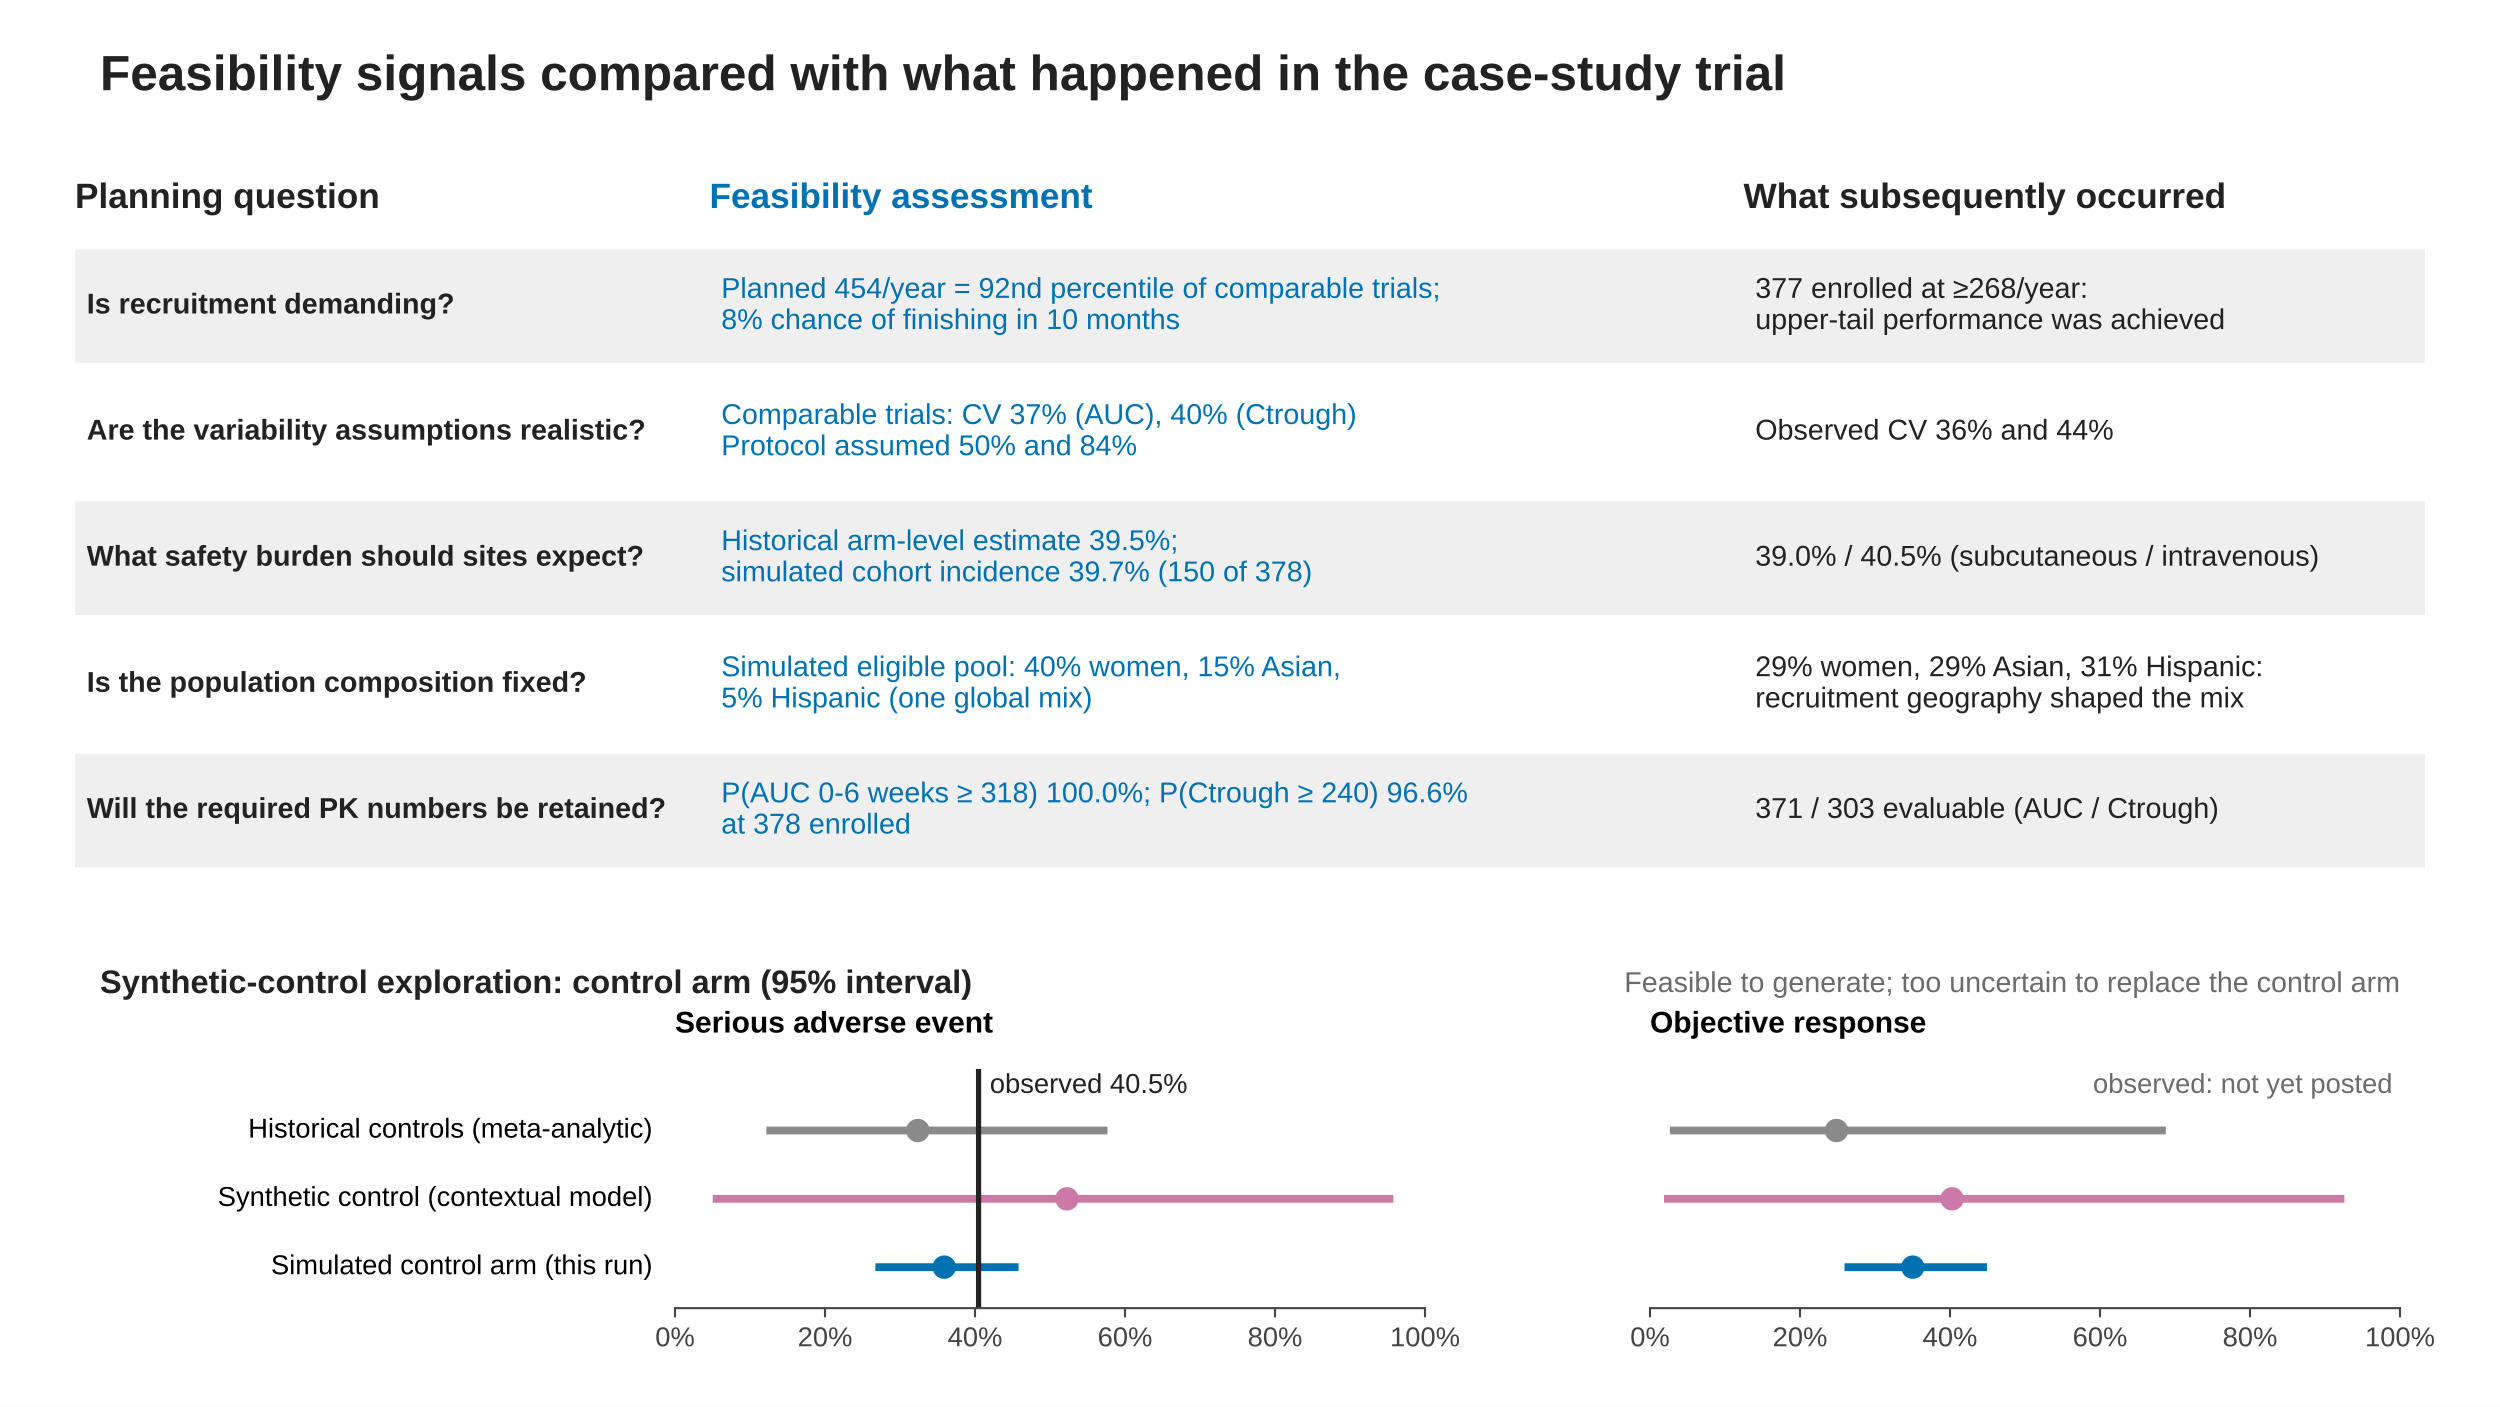
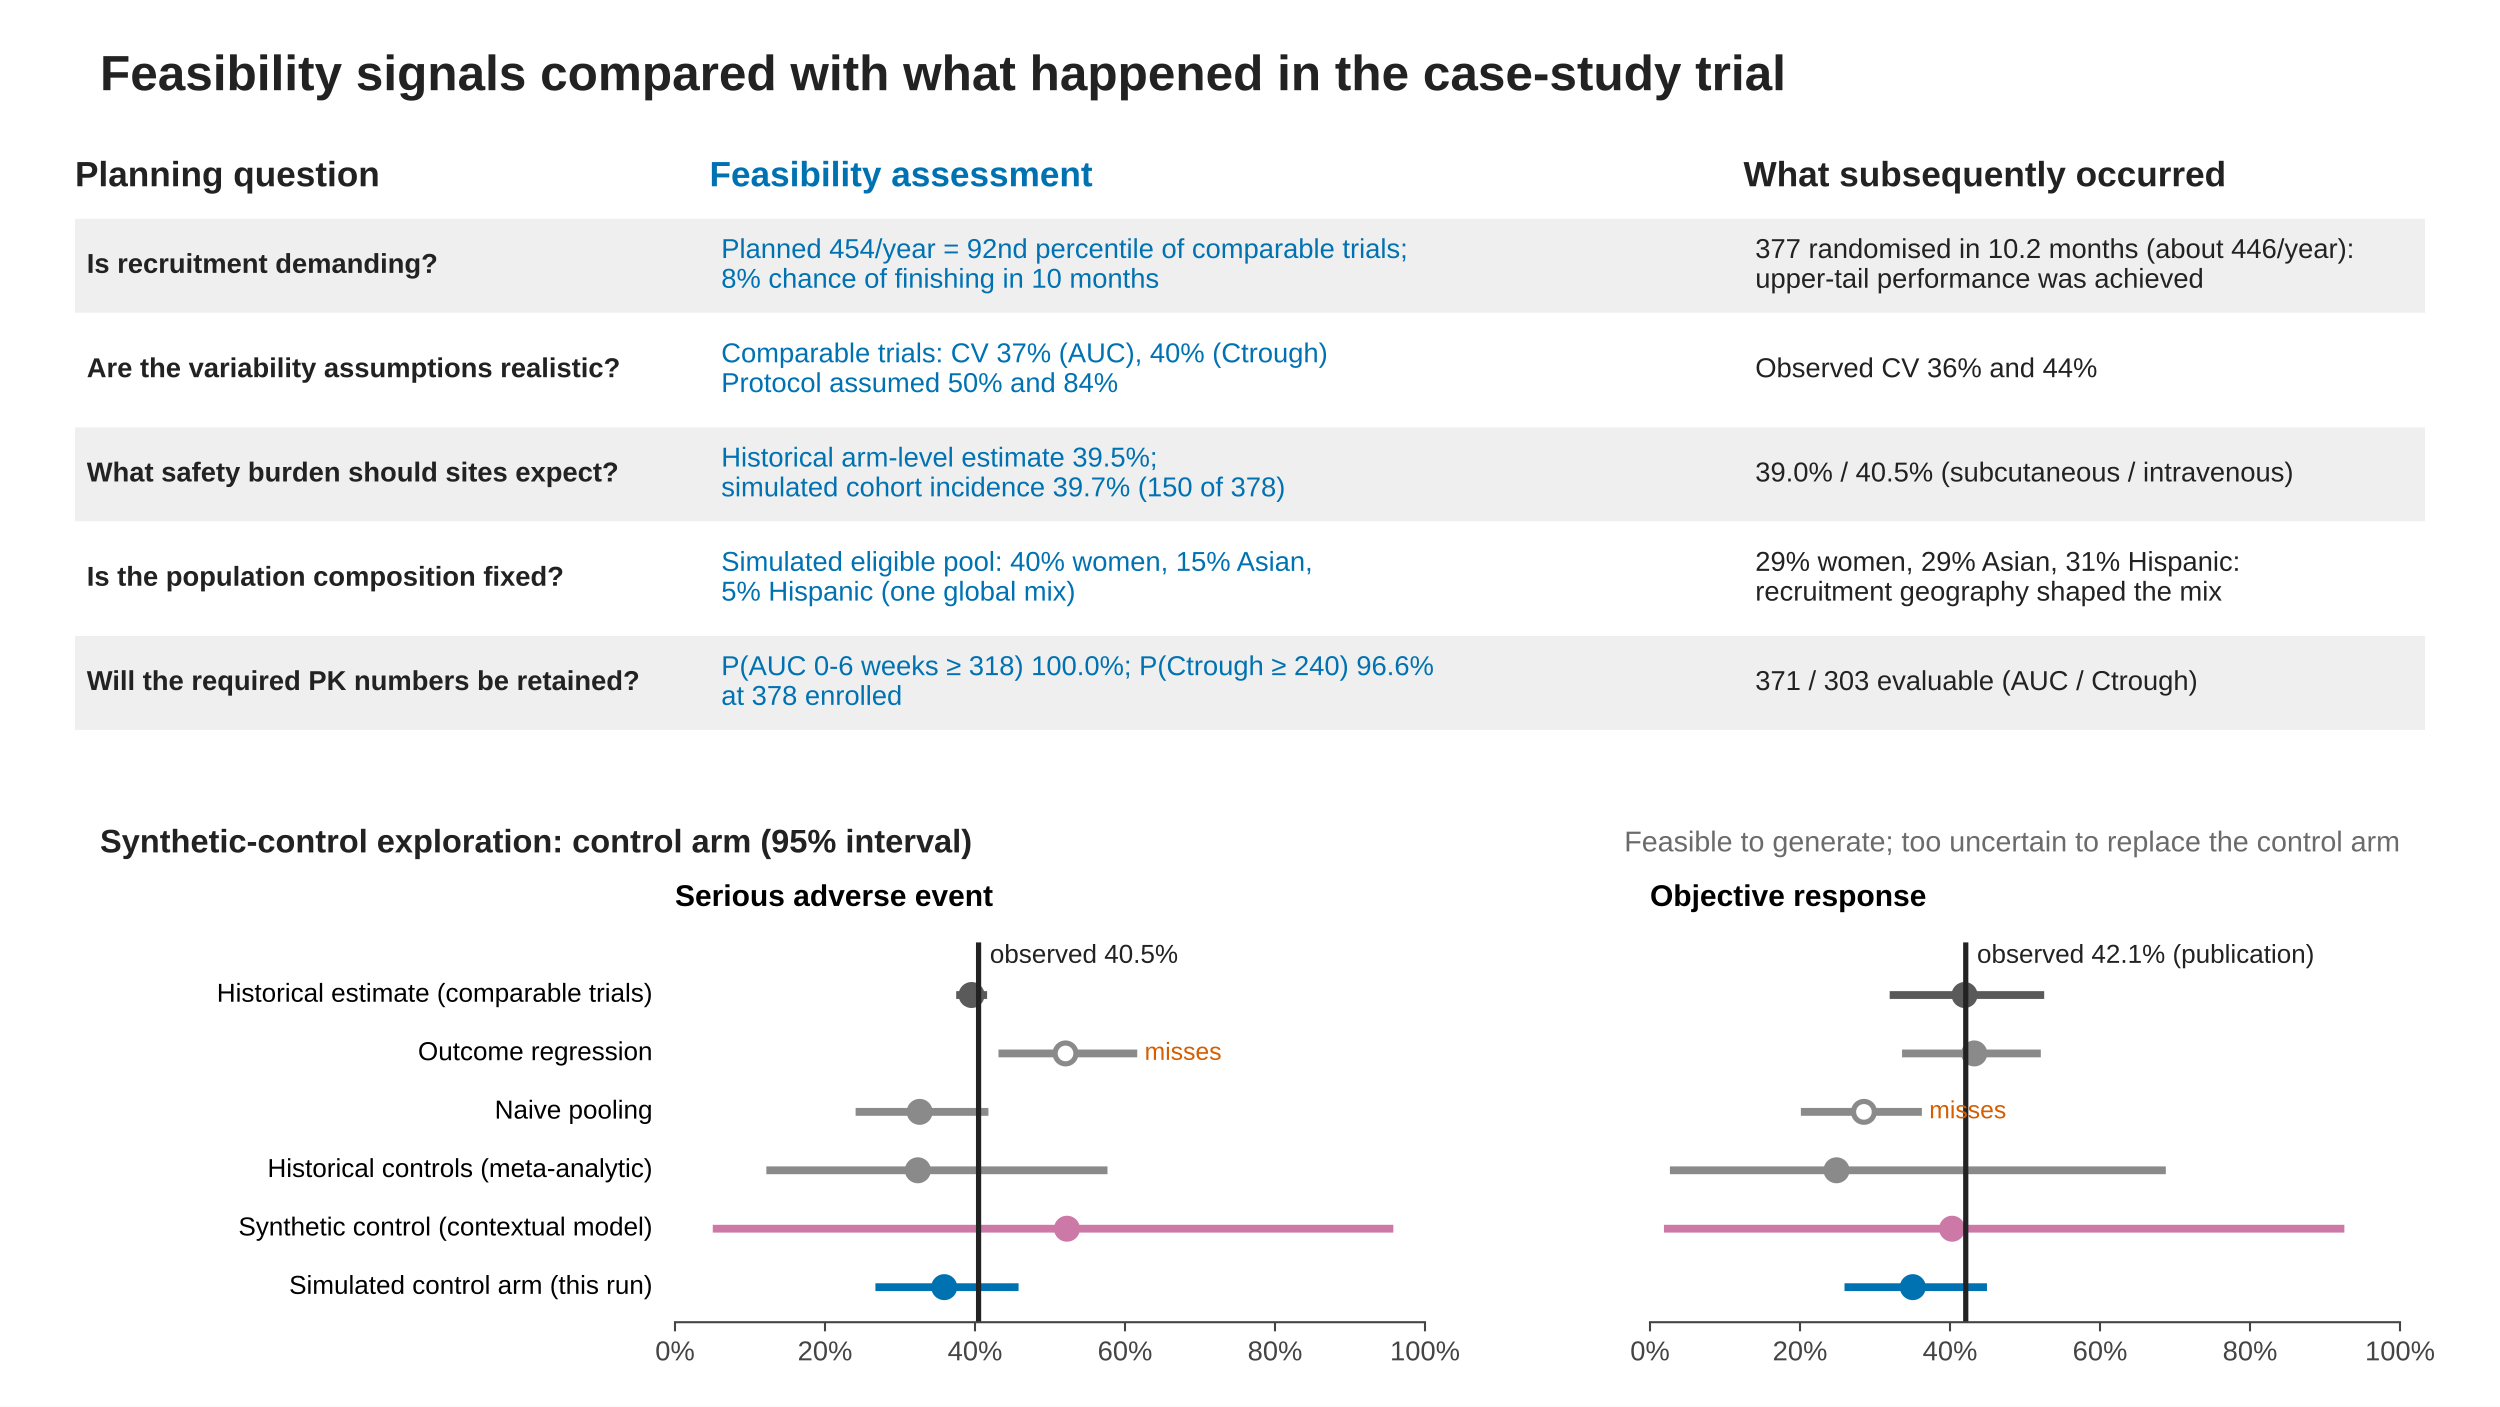
<svg xmlns="http://www.w3.org/2000/svg" xmlns:xlink="http://www.w3.org/1999/xlink" width="959.76pt" height="540pt" viewBox="0 0 959.76 540" version="1.1">
  <defs>
    <style type="text/css">*{stroke-linejoin: round; stroke-linecap: butt}</style>
  </defs>
  <g id="figure_1">
    <g id="patch_1">
      <path d="M 0 540  L 959.76 540  L 959.76 0  L 0 0  z " style="fill: #ffffff" />
    </g>
    <g id="axes_1">
      <g id="patch_2">
-         <path d="M 28.793 95.71  L 930.967 95.71  L 930.967 139.283  L 28.793 139.283  z " clip-path="url(#p8fc5cf80e1)" style="fill: #efefef" />
+         <path d="M 28.793 84.026  L 930.967 84.026  L 930.967 120.057  L 28.793 120.057  z " clip-path="url(#p41e770dd2a)" style="fill: #efefef" />
      </g>
      <g id="patch_3">
-         <path d="M 28.793 144.124  L 930.967 144.124  L 930.967 187.697  L 28.793 187.697  z " clip-path="url(#p8fc5cf80e1)" style="fill: #ffffff" />
+         <path d="M 28.793 124.06  L 930.967 124.06  L 930.967 160.091  L 28.793 160.091  z " clip-path="url(#p41e770dd2a)" style="fill: #ffffff" />
      </g>
      <g id="patch_4">
-         <path d="M 28.793 192.538  L 930.967 192.538  L 930.967 236.11  L 28.793 236.11  z " clip-path="url(#p8fc5cf80e1)" style="fill: #efefef" />
+         <path d="M 28.793 164.095  L 930.967 164.095  L 930.967 200.126  L 28.793 200.126  z " clip-path="url(#p41e770dd2a)" style="fill: #efefef" />
      </g>
      <g id="patch_5">
-         <path d="M 28.793 240.952  L 930.967 240.952  L 930.967 284.524  L 28.793 284.524  z " clip-path="url(#p8fc5cf80e1)" style="fill: #ffffff" />
+         <path d="M 28.793 204.129  L 930.967 204.129  L 930.967 240.16  L 28.793 240.16  z " clip-path="url(#p41e770dd2a)" style="fill: #ffffff" />
      </g>
      <g id="patch_6">
-         <path d="M 28.793 289.366  L 930.967 289.366  L 930.967 332.938  L 28.793 332.938  z " clip-path="url(#p8fc5cf80e1)" style="fill: #efefef" />
+         <path d="M 28.793 244.164  L 930.967 244.164  L 930.967 280.195  L 28.793 280.195  z " clip-path="url(#p41e770dd2a)" style="fill: #efefef" />
      </g>
      <g id="text_1">
-         <text style="font-weight: 700; font-size: 13.5px; font-family: 'Arial'; text-anchor: start; fill: #222222" x="28.793" y="79.838" transform="rotate(-0 28.7928 79.83835)">Planning question</text>
+         <text style="font-weight: 700; font-size: 13.5px; font-family: 'Arial'; text-anchor: start; fill: #222222" x="28.793" y="71.506" transform="rotate(-0 28.7928 71.50559)">Planning question</text>
      </g>
      <g id="text_2">
-         <text style="font-weight: 700; font-size: 13.5px; font-family: 'Arial'; text-anchor: start; fill: #0072b2" x="272.38" y="79.838" transform="rotate(-0 272.3799 79.83835)">Feasibility assessment</text>
+         <text style="font-weight: 700; font-size: 13.5px; font-family: 'Arial'; text-anchor: start; fill: #0072b2" x="272.38" y="71.506" transform="rotate(-0 272.3799 71.50559)">Feasibility assessment</text>
      </g>
      <g id="text_3">
-         <text style="font-weight: 700; font-size: 13.5px; font-family: 'Arial'; text-anchor: start; fill: #222222" x="669.337" y="79.838" transform="rotate(-0 669.3366 79.83835)">What subsequently occurred</text>
+         <text style="font-weight: 700; font-size: 13.5px; font-family: 'Arial'; text-anchor: start; fill: #222222" x="669.337" y="71.506" transform="rotate(-0 669.3366 71.50559)">What subsequently occurred</text>
      </g>
      <g id="text_4">
-         <text style="font-weight: 700; font-size: 11px; font-family: 'Arial'; text-anchor: start; fill: #222222" x="33.304" y="120.343" transform="rotate(-0 33.30367 120.3431)">Is recruitment demanding?</text>
+         <text style="font-weight: 700; font-size: 10.5px; font-family: 'Arial'; text-anchor: start; fill: #222222" x="33.304" y="104.759" transform="rotate(-0 33.30367 104.7586)">Is recruitment demanding?</text>
      </g>
      <g id="text_5">
-         <text style="font-size: 11px; font-family: 'Arial'; fill: #0072b2" transform="translate(276.8908 114.3569)">Planned 454/year = 92nd percentile of comparable trials;</text>
-         <text style="font-size: 11px; font-family: 'Arial'; fill: #0072b2" transform="translate(276.8908 126.3293)">8% chance of finishing in 10 months</text>
+         <text style="font-size: 10.5px; font-family: 'Arial'; fill: #0072b2" transform="translate(276.8908 99.04447)">Planned 454/year = 92nd percentile of comparable trials;</text>
+         <text style="font-size: 10.5px; font-family: 'Arial'; fill: #0072b2" transform="translate(276.8908 110.4727)">8% chance of finishing in 10 months</text>
      </g>
      <g id="text_6">
-         <text style="font-size: 11px; font-family: 'Arial'; fill: #222222" transform="translate(673.8475 114.357)">377 enrolled at ≥268/year:</text>
-         <text style="font-size: 11px; font-family: 'Arial'; fill: #222222" transform="translate(673.8475 126.3294)">upper-tail performance was achieved</text>
+         <text style="font-size: 10.5px; font-family: 'Arial'; fill: #222222" transform="translate(673.8475 99.04457)">377 randomised in 10.2 months (about 446/year):</text>
+         <text style="font-size: 10.5px; font-family: 'Arial'; fill: #222222" transform="translate(673.8475 110.4728)">upper-tail performance was achieved</text>
      </g>
      <g id="text_7">
-         <text style="font-weight: 700; font-size: 11px; font-family: 'Arial'; text-anchor: start; fill: #222222" x="33.304" y="168.757" transform="rotate(-0 33.30367 168.7569)">Are the variability assumptions realistic?</text>
+         <text style="font-weight: 700; font-size: 10.5px; font-family: 'Arial'; text-anchor: start; fill: #222222" x="33.304" y="144.793" transform="rotate(-0 33.30367 144.793)">Are the variability assumptions realistic?</text>
      </g>
      <g id="text_8">
-         <text style="font-size: 11px; font-family: 'Arial'; fill: #0072b2" transform="translate(276.8908 162.7708)">Comparable trials: CV 37% (AUC), 40% (Ctrough)</text>
-         <text style="font-size: 11px; font-family: 'Arial'; fill: #0072b2" transform="translate(276.8908 174.7432)">Protocol assumed 50% and 84%</text>
+         <text style="font-size: 10.5px; font-family: 'Arial'; fill: #0072b2" transform="translate(276.8908 139.0791)">Comparable trials: CV 37% (AUC), 40% (Ctrough)</text>
+         <text style="font-size: 10.5px; font-family: 'Arial'; fill: #0072b2" transform="translate(276.8908 150.5072)">Protocol assumed 50% and 84%</text>
      </g>
      <g id="text_9">
-         <text style="font-size: 11px; font-family: 'Arial'; text-anchor: start; fill: #222222" x="673.847" y="168.76" transform="rotate(-0 673.8475 168.7601)">Observed CV 36% and 44%</text>
+         <text style="font-size: 10.5px; font-family: 'Arial'; text-anchor: start; fill: #222222" x="673.847" y="144.796" transform="rotate(-0 673.8475 144.7961)">Observed CV 36% and 44%</text>
      </g>
      <g id="text_10">
-         <text style="font-weight: 700; font-size: 11px; font-family: 'Arial'; text-anchor: start; fill: #222222" x="33.304" y="217.171" transform="rotate(-0 33.30367 217.1707)">What safety burden should sites expect?</text>
+         <text style="font-weight: 700; font-size: 10.5px; font-family: 'Arial'; text-anchor: start; fill: #222222" x="33.304" y="184.828" transform="rotate(-0 33.30367 184.8275)">What safety burden should sites expect?</text>
      </g>
      <g id="text_11">
-         <text style="font-size: 11px; font-family: 'Arial'; fill: #0072b2" transform="translate(276.8908 211.1846)">Historical arm-level estimate 39.5%;</text>
-         <text style="font-size: 11px; font-family: 'Arial'; fill: #0072b2" transform="translate(276.8908 223.1568)">simulated cohort incidence 39.7% (150 of 378)</text>
+         <text style="font-size: 10.5px; font-family: 'Arial'; fill: #0072b2" transform="translate(276.8908 179.1135)">Historical arm-level estimate 39.5%;</text>
+         <text style="font-size: 10.5px; font-family: 'Arial'; fill: #0072b2" transform="translate(276.8908 190.5415)">simulated cohort incidence 39.7% (150 of 378)</text>
      </g>
      <g id="text_12">
-         <text style="font-size: 11px; font-family: 'Arial'; text-anchor: start; fill: #222222" x="673.847" y="217.171" transform="rotate(-0 673.8475 217.1707)">39.0% / 40.5% (subcutaneous / intravenous)</text>
+         <text style="font-size: 10.5px; font-family: 'Arial'; text-anchor: start; fill: #222222" x="673.847" y="184.828" transform="rotate(-0 673.8475 184.8275)">39.0% / 40.5% (subcutaneous / intravenous)</text>
      </g>
      <g id="text_13">
-         <text style="font-weight: 700; font-size: 11px; font-family: 'Arial'; text-anchor: start; fill: #222222" x="33.304" y="265.585" transform="rotate(-0 33.30367 265.5846)">Is the population composition fixed?</text>
+         <text style="font-weight: 700; font-size: 10.5px; font-family: 'Arial'; text-anchor: start; fill: #222222" x="33.304" y="224.862" transform="rotate(-0 33.30367 224.8621)">Is the population composition fixed?</text>
      </g>
      <g id="text_14">
-         <text style="font-size: 11px; font-family: 'Arial'; fill: #0072b2" transform="translate(276.8908 259.5983)">Simulated eligible pool: 40% women, 15% Asian,</text>
-         <text style="font-size: 11px; font-family: 'Arial'; fill: #0072b2" transform="translate(276.8908 271.5707)">5% Hispanic (one global mix)</text>
+         <text style="font-size: 10.5px; font-family: 'Arial'; fill: #0072b2" transform="translate(276.8908 219.1479)">Simulated eligible pool: 40% women, 15% Asian,</text>
+         <text style="font-size: 10.5px; font-family: 'Arial'; fill: #0072b2" transform="translate(276.8908 230.5761)">5% Hispanic (one global mix)</text>
      </g>
      <g id="text_15">
-         <text style="font-size: 11px; font-family: 'Arial'; fill: #222222" transform="translate(673.8475 259.5984)">29% women, 29% Asian, 31% Hispanic:</text>
-         <text style="font-size: 11px; font-family: 'Arial'; fill: #222222" transform="translate(673.8475 271.5706)">recruitment geography shaped the mix</text>
+         <text style="font-size: 10.5px; font-family: 'Arial'; fill: #222222" transform="translate(673.8475 219.148)">29% women, 29% Asian, 31% Hispanic:</text>
+         <text style="font-size: 10.5px; font-family: 'Arial'; fill: #222222" transform="translate(673.8475 230.576)">recruitment geography shaped the mix</text>
      </g>
      <g id="text_16">
-         <text style="font-weight: 700; font-size: 11px; font-family: 'Arial'; text-anchor: start; fill: #222222" x="33.304" y="313.998" transform="rotate(-0 33.30367 313.9984)">Will the required PK numbers be retained?</text>
+         <text style="font-weight: 700; font-size: 10.5px; font-family: 'Arial'; text-anchor: start; fill: #222222" x="33.304" y="264.897" transform="rotate(-0 33.30367 264.8966)">Will the required PK numbers be retained?</text>
      </g>
      <g id="text_17">
-         <text style="font-size: 11px; font-family: 'Arial'; fill: #0072b2" transform="translate(276.8908 308.0122)">P(AUC 0-6 weeks ≥ 318) 100.0%; P(Ctrough ≥ 240) 96.6%</text>
-         <text style="font-size: 11px; font-family: 'Arial'; fill: #0072b2" transform="translate(276.8908 319.9846)">at 378 enrolled</text>
+         <text style="font-size: 10.5px; font-family: 'Arial'; fill: #0072b2" transform="translate(276.8908 259.1825)">P(AUC 0-6 weeks ≥ 318) 100.0%; P(Ctrough ≥ 240) 96.6%</text>
+         <text style="font-size: 10.5px; font-family: 'Arial'; fill: #0072b2" transform="translate(276.8908 270.6107)">at 378 enrolled</text>
      </g>
      <g id="text_18">
-         <text style="font-size: 11px; font-family: 'Arial'; text-anchor: start; fill: #222222" x="673.847" y="313.998" transform="rotate(-0 673.8475 313.9983)">371 / 303 evaluable (AUC / Ctrough)</text>
+         <text style="font-size: 10.5px; font-family: 'Arial'; text-anchor: start; fill: #222222" x="673.847" y="264.896" transform="rotate(-0 673.8475 264.8965)">371 / 303 evaluable (AUC / Ctrough)</text>
      </g>
    </g>
    <g id="axes_2">
      <g id="patch_7">
-         <path d="M 259.135 502.2  L 547.063 502.2  L 547.063 410.4  L 259.135 410.4  z " style="fill: #ffffff" />
+         <path d="M 259.135 507.6  L 547.063 507.6  L 547.063 361.8  L 259.135 361.8  z " style="fill: #ffffff" />
      </g>
      <g id="matplotlib.axis_1">
        <g id="xtick_1">
          <g id="line2d_1">
            <defs>
-               <path id="m4e1388ce30" d="M 0 0  L 0 3.5  " style="stroke: #444444; stroke-width: 0.8" />
+               <path id="m73b1d9c92c" d="M 0 0  L 0 3.5  " style="stroke: #444444; stroke-width: 0.8" />
            </defs>
            <g>
-               <use xlink:href="#m4e1388ce30" x="259.135" y="502.2" style="fill: #444444; stroke: #444444; stroke-width: 0.8" />
+               <use xlink:href="#m73b1d9c92c" x="259.135" y="507.6" style="fill: #444444; stroke: #444444; stroke-width: 0.8" />
            </g>
          </g>
          <g id="text_19">
-             <text style="font-size: 10.5px; font-family: 'Arial'; text-anchor: middle; fill: #444444" x="259.135" y="516.844" transform="rotate(-0 259.1352 516.8443)">0%</text>
+             <text style="font-size: 10.5px; font-family: 'Arial'; text-anchor: middle; fill: #444444" x="259.135" y="522.244" transform="rotate(-0 259.1352 522.2443)">0%</text>
          </g>
        </g>
        <g id="xtick_2">
          <g id="line2d_2">
            <g>
-               <use xlink:href="#m4e1388ce30" x="316.721" y="502.2" style="fill: #444444; stroke: #444444; stroke-width: 0.8" />
+               <use xlink:href="#m73b1d9c92c" x="316.721" y="507.6" style="fill: #444444; stroke: #444444; stroke-width: 0.8" />
            </g>
          </g>
          <g id="text_20">
-             <text style="font-size: 10.5px; font-family: 'Arial'; text-anchor: middle; fill: #444444" x="316.721" y="516.844" transform="rotate(-0 316.7208 516.8443)">20%</text>
+             <text style="font-size: 10.5px; font-family: 'Arial'; text-anchor: middle; fill: #444444" x="316.721" y="522.244" transform="rotate(-0 316.7208 522.2443)">20%</text>
          </g>
        </g>
        <g id="xtick_3">
          <g id="line2d_3">
            <g>
-               <use xlink:href="#m4e1388ce30" x="374.306" y="502.2" style="fill: #444444; stroke: #444444; stroke-width: 0.8" />
+               <use xlink:href="#m73b1d9c92c" x="374.306" y="507.6" style="fill: #444444; stroke: #444444; stroke-width: 0.8" />
            </g>
          </g>
          <g id="text_21">
-             <text style="font-size: 10.5px; font-family: 'Arial'; text-anchor: middle; fill: #444444" x="374.306" y="516.844" transform="rotate(-0 374.3064 516.8443)">40%</text>
+             <text style="font-size: 10.5px; font-family: 'Arial'; text-anchor: middle; fill: #444444" x="374.306" y="522.244" transform="rotate(-0 374.3064 522.2443)">40%</text>
          </g>
        </g>
        <g id="xtick_4">
          <g id="line2d_4">
            <g>
-               <use xlink:href="#m4e1388ce30" x="431.892" y="502.2" style="fill: #444444; stroke: #444444; stroke-width: 0.8" />
+               <use xlink:href="#m73b1d9c92c" x="431.892" y="507.6" style="fill: #444444; stroke: #444444; stroke-width: 0.8" />
            </g>
          </g>
          <g id="text_22">
-             <text style="font-size: 10.5px; font-family: 'Arial'; text-anchor: middle; fill: #444444" x="431.892" y="516.844" transform="rotate(-0 431.892 516.8443)">60%</text>
+             <text style="font-size: 10.5px; font-family: 'Arial'; text-anchor: middle; fill: #444444" x="431.892" y="522.244" transform="rotate(-0 431.892 522.2443)">60%</text>
          </g>
        </g>
        <g id="xtick_5">
          <g id="line2d_5">
            <g>
-               <use xlink:href="#m4e1388ce30" x="489.478" y="502.2" style="fill: #444444; stroke: #444444; stroke-width: 0.8" />
+               <use xlink:href="#m73b1d9c92c" x="489.478" y="507.6" style="fill: #444444; stroke: #444444; stroke-width: 0.8" />
            </g>
          </g>
          <g id="text_23">
-             <text style="font-size: 10.5px; font-family: 'Arial'; text-anchor: middle; fill: #444444" x="489.478" y="516.844" transform="rotate(-0 489.4776 516.8443)">80%</text>
+             <text style="font-size: 10.5px; font-family: 'Arial'; text-anchor: middle; fill: #444444" x="489.478" y="522.244" transform="rotate(-0 489.4776 522.2443)">80%</text>
          </g>
        </g>
        <g id="xtick_6">
          <g id="line2d_6">
            <g>
-               <use xlink:href="#m4e1388ce30" x="547.063" y="502.2" style="fill: #444444; stroke: #444444; stroke-width: 0.8" />
+               <use xlink:href="#m73b1d9c92c" x="547.063" y="507.6" style="fill: #444444; stroke: #444444; stroke-width: 0.8" />
            </g>
          </g>
          <g id="text_24">
-             <text style="font-size: 10.5px; font-family: 'Arial'; text-anchor: middle; fill: #444444" x="547.063" y="516.844" transform="rotate(-0 547.0632 516.8443)">100%</text>
+             <text style="font-size: 10.5px; font-family: 'Arial'; text-anchor: middle; fill: #444444" x="547.063" y="522.244" transform="rotate(-0 547.0632 522.2443)">100%</text>
          </g>
        </g>
      </g>
      <g id="matplotlib.axis_2" />
      <g id="line2d_7">
-         <path d="M 295.697 434.006  L 423.665 434.006  " clip-path="url(#p40167bce10)" style="fill: none; stroke: #8a8a8a; stroke-width: 3; stroke-linecap: square" />
+         <path d="M 368.589 381.988  L 377.447 381.988  " clip-path="url(#pad63c090a0)" style="fill: none; stroke: #5a5a5a; stroke-width: 3; stroke-linecap: square" />
      </g>
      <g id="line2d_8">
        <defs>
-           <path id="mb3b11162f7" d="M 0 4  C 1.061 4 2.078 3.579 2.828 2.828  C 3.579 2.078 4 1.061 4 0  C 4 -1.061 3.579 -2.078 2.828 -2.828  C 2.078 -3.579 1.061 -4 0 -4  C -1.061 -4 -2.078 -3.579 -2.828 -2.828  C -3.579 -2.078 -4 -1.061 -4 0  C -4 1.061 -3.579 2.078 -2.828 2.828  C -2.078 3.579 -1.061 4 0 4  z " style="stroke: #8a8a8a" />
+           <path id="mb9e0f8157b" d="M 0 4  C 1.061 4 2.078 3.579 2.828 2.828  C 3.579 2.078 4 1.061 4 0  C 4 -1.061 3.579 -2.078 2.828 -2.828  C 2.078 -3.579 1.061 -4 0 -4  C -1.061 -4 -2.078 -3.579 -2.828 -2.828  C -3.579 -2.078 -4 -1.061 -4 0  C -4 1.061 -3.579 2.078 -2.828 2.828  C -2.078 3.579 -1.061 4 0 4  z " style="stroke: #5a5a5a; stroke-width: 2" />
        </defs>
-         <g clip-path="url(#p40167bce10)">
-           <use xlink:href="#mb3b11162f7" x="352.369" y="434.006" style="fill: #8a8a8a; stroke: #8a8a8a" />
+         <g clip-path="url(#pad63c090a0)">
+           <use xlink:href="#mb9e0f8157b" x="372.988" y="381.988" style="fill: #5a5a5a; stroke: #5a5a5a; stroke-width: 2" />
        </g>
      </g>
      <g id="line2d_9">
-         <path d="M 275.131 460.234  L 533.409 460.234  " clip-path="url(#p40167bce10)" style="fill: none; stroke: #cc79a7; stroke-width: 3; stroke-linecap: square" />
+         <path d="M 384.818 404.418  L 435.091 404.418  " clip-path="url(#pad63c090a0)" style="fill: none; stroke: #8a8a8a; stroke-width: 3; stroke-linecap: square" />
      </g>
      <g id="line2d_10">
        <defs>
-           <path id="m6a090ab052" d="M 0 4  C 1.061 4 2.078 3.579 2.828 2.828  C 3.579 2.078 4 1.061 4 0  C 4 -1.061 3.579 -2.078 2.828 -2.828  C 2.078 -3.579 1.061 -4 0 -4  C -1.061 -4 -2.078 -3.579 -2.828 -2.828  C -3.579 -2.078 -4 -1.061 -4 0  C -4 1.061 -3.579 2.078 -2.828 2.828  C -2.078 3.579 -1.061 4 0 4  z " style="stroke: #cc79a7" />
+           <path id="mdc407ec545" d="M 0 4  C 1.061 4 2.078 3.579 2.828 2.828  C 3.579 2.078 4 1.061 4 0  C 4 -1.061 3.579 -2.078 2.828 -2.828  C 2.078 -3.579 1.061 -4 0 -4  C -1.061 -4 -2.078 -3.579 -2.828 -2.828  C -3.579 -2.078 -4 -1.061 -4 0  C -4 1.061 -3.579 2.078 -2.828 2.828  C -2.078 3.579 -1.061 4 0 4  z " style="stroke: #8a8a8a; stroke-width: 2" />
        </defs>
-         <g clip-path="url(#p40167bce10)">
-           <use xlink:href="#m6a090ab052" x="409.611" y="460.234" style="fill: #cc79a7; stroke: #cc79a7" />
+         <g clip-path="url(#pad63c090a0)">
+           <use xlink:href="#mdc407ec545" x="409.059" y="404.418" style="fill: #ffffff; stroke: #8a8a8a; stroke-width: 2" />
        </g>
      </g>
      <g id="line2d_11">
-         <path d="M 337.567 486.463  L 389.531 486.463  " clip-path="url(#p40167bce10)" style="fill: none; stroke: #0072b2; stroke-width: 3; stroke-linecap: square" />
+         <path d="M 329.975 426.849  L 377.963 426.849  " clip-path="url(#pad63c090a0)" style="fill: none; stroke: #8a8a8a; stroke-width: 3; stroke-linecap: square" />
      </g>
      <g id="line2d_12">
        <defs>
-           <path id="m2797a8e2ca" d="M 0 4  C 1.061 4 2.078 3.579 2.828 2.828  C 3.579 2.078 4 1.061 4 0  C 4 -1.061 3.579 -2.078 2.828 -2.828  C 2.078 -3.579 1.061 -4 0 -4  C -1.061 -4 -2.078 -3.579 -2.828 -2.828  C -3.579 -2.078 -4 -1.061 -4 0  C -4 1.061 -3.579 2.078 -2.828 2.828  C -2.078 3.579 -1.061 4 0 4  z " style="stroke: #0072b2" />
+           <path id="m3eedceff4a" d="M 0 4  C 1.061 4 2.078 3.579 2.828 2.828  C 3.579 2.078 4 1.061 4 0  C 4 -1.061 3.579 -2.078 2.828 -2.828  C 2.078 -3.579 1.061 -4 0 -4  C -1.061 -4 -2.078 -3.579 -2.828 -2.828  C -3.579 -2.078 -4 -1.061 -4 0  C -4 1.061 -3.579 2.078 -2.828 2.828  C -2.078 3.579 -1.061 4 0 4  z " style="stroke: #8a8a8a; stroke-width: 2" />
        </defs>
-         <g clip-path="url(#p40167bce10)">
-           <use xlink:href="#m2797a8e2ca" x="362.494" y="486.463" style="fill: #0072b2; stroke: #0072b2" />
+         <g clip-path="url(#pad63c090a0)">
+           <use xlink:href="#m3eedceff4a" x="353.058" y="426.849" style="fill: #8a8a8a; stroke: #8a8a8a; stroke-width: 2" />
        </g>
      </g>
      <g id="line2d_13">
-         <path d="M 375.677 502.2  L 375.677 410.4  " clip-path="url(#p40167bce10)" style="fill: none; stroke: #222222; stroke-width: 2; stroke-linecap: square" />
+         <path d="M 295.697 449.28  L 423.665 449.28  " clip-path="url(#pad63c090a0)" style="fill: none; stroke: #8a8a8a; stroke-width: 3; stroke-linecap: square" />
+       </g>
+       <g id="line2d_14">
+         <g clip-path="url(#pad63c090a0)">
+           <use xlink:href="#m3eedceff4a" x="352.369" y="449.28" style="fill: #8a8a8a; stroke: #8a8a8a; stroke-width: 2" />
+         </g>
+       </g>
+       <g id="line2d_15">
+         <path d="M 275.131 471.711  L 533.409 471.711  " clip-path="url(#pad63c090a0)" style="fill: none; stroke: #cc79a7; stroke-width: 3; stroke-linecap: square" />
+       </g>
+       <g id="line2d_16">
+         <defs>
+           <path id="m41e01d7eb4" d="M 0 4  C 1.061 4 2.078 3.579 2.828 2.828  C 3.579 2.078 4 1.061 4 0  C 4 -1.061 3.579 -2.078 2.828 -2.828  C 2.078 -3.579 1.061 -4 0 -4  C -1.061 -4 -2.078 -3.579 -2.828 -2.828  C -3.579 -2.078 -4 -1.061 -4 0  C -4 1.061 -3.579 2.078 -2.828 2.828  C -2.078 3.579 -1.061 4 0 4  z " style="stroke: #cc79a7; stroke-width: 2" />
+         </defs>
+         <g clip-path="url(#pad63c090a0)">
+           <use xlink:href="#m41e01d7eb4" x="409.611" y="471.711" style="fill: #cc79a7; stroke: #cc79a7; stroke-width: 2" />
+         </g>
+       </g>
+       <g id="line2d_17">
+         <path d="M 337.567 494.142  L 389.531 494.142  " clip-path="url(#pad63c090a0)" style="fill: none; stroke: #0072b2; stroke-width: 3; stroke-linecap: square" />
+       </g>
+       <g id="line2d_18">
+         <defs>
+           <path id="m3f1c2f78ee" d="M 0 4  C 1.061 4 2.078 3.579 2.828 2.828  C 3.579 2.078 4 1.061 4 0  C 4 -1.061 3.579 -2.078 2.828 -2.828  C 2.078 -3.579 1.061 -4 0 -4  C -1.061 -4 -2.078 -3.579 -2.828 -2.828  C -3.579 -2.078 -4 -1.061 -4 0  C -4 1.061 -3.579 2.078 -2.828 2.828  C -2.078 3.579 -1.061 4 0 4  z " style="stroke: #0072b2; stroke-width: 2" />
+         </defs>
+         <g clip-path="url(#pad63c090a0)">
+           <use xlink:href="#m3f1c2f78ee" x="362.494" y="494.142" style="fill: #0072b2; stroke: #0072b2; stroke-width: 2" />
+         </g>
+       </g>
+       <g id="line2d_19">
+         <path d="M 375.677 507.6  L 375.677 361.8  " clip-path="url(#pad63c090a0)" style="fill: none; stroke: #222222; stroke-width: 2; stroke-linecap: square" />
      </g>
      <g id="patch_8">
-         <path d="M 259.135 502.2  L 547.063 502.2  " style="fill: none; stroke: #444444; stroke-width: 0.8; stroke-linejoin: miter; stroke-linecap: square" />
+         <path d="M 259.135 507.6  L 547.063 507.6  " style="fill: none; stroke: #444444; stroke-width: 0.8; stroke-linejoin: miter; stroke-linecap: square" />
      </g>
      <g id="text_25">
-         <text style="font-size: 10.5px; font-family: 'Arial'; text-anchor: end" x="250.497" y="436.723" transform="rotate(-0 250.4974 436.7229)">Historical controls (meta-analytic)</text>
+         <text style="font-size: 10px; font-family: 'Arial'; text-anchor: end" x="250.497" y="384.575" transform="rotate(-0 250.4974 384.5755)">Historical estimate (comparable trials)</text>
      </g>
      <g id="text_26">
-         <text style="font-size: 10.5px; font-family: 'Arial'; text-anchor: end" x="250.497" y="462.951" transform="rotate(-0 250.4974 462.9515)">Synthetic control (contextual model)</text>
+         <text style="font-size: 9.5px; font-family: 'Arial'; text-anchor: start; fill: #d55e00" x="439.41" y="406.877" transform="rotate(-0 439.4101 406.877)">misses</text>
      </g>
      <g id="text_27">
-         <text style="font-size: 10.5px; font-family: 'Arial'; text-anchor: end" x="250.497" y="489.18" transform="rotate(-0 250.4974 489.18)">Simulated control arm (this run)</text>
+         <text style="font-size: 10px; font-family: 'Arial'; text-anchor: end" x="250.497" y="407.009" transform="rotate(-0 250.4974 407.0091)">Outcome regression</text>
      </g>
      <g id="text_28">
-         <text style="font-size: 10.5px; font-family: 'Arial'; text-anchor: start; fill: #222222" x="379.996" y="419.58" transform="rotate(-0 379.9964 419.58)">observed 40.5%</text>
+         <text style="font-size: 10px; font-family: 'Arial'; text-anchor: end" x="250.497" y="429.437" transform="rotate(-0 250.4974 429.437)">Naive pooling</text>
      </g>
      <g id="text_29">
-         <text style="font-weight: 700; font-size: 11.5px; font-family: 'Arial'; text-anchor: start" x="259.135" y="396.4" transform="rotate(-0 259.1352 396.4)">Serious adverse event</text>
+         <text style="font-size: 10px; font-family: 'Arial'; text-anchor: end" x="250.497" y="451.868" transform="rotate(-0 250.4974 451.8678)">Historical controls (meta-analytic)</text>
+       </g>
+       <g id="text_30">
+         <text style="font-size: 10px; font-family: 'Arial'; text-anchor: end" x="250.497" y="474.299" transform="rotate(-0 250.4974 474.2986)">Synthetic control (contextual model)</text>
+       </g>
+       <g id="text_31">
+         <text style="font-size: 10px; font-family: 'Arial'; text-anchor: end" x="250.497" y="496.729" transform="rotate(-0 250.4974 496.7293)">Simulated control arm (this run)</text>
+       </g>
+       <g id="text_32">
+         <text style="font-size: 10px; font-family: 'Arial'; text-anchor: start; fill: #222222" x="379.996" y="369.651" transform="rotate(-0 379.9964 369.6508)">observed 40.5%</text>
+       </g>
+       <g id="text_33">
+         <text style="font-weight: 700; font-size: 11.5px; font-family: 'Arial'; text-anchor: start" x="259.135" y="347.8" transform="rotate(-0 259.1352 347.8)">Serious adverse event</text>
      </g>
    </g>
    <g id="axes_3">
      <g id="patch_9">
-         <path d="M 633.442 502.2  L 921.37 502.2  L 921.37 410.4  L 633.442 410.4  z " style="fill: #ffffff" />
+         <path d="M 633.442 507.6  L 921.37 507.6  L 921.37 361.8  L 633.442 361.8  z " style="fill: #ffffff" />
      </g>
      <g id="matplotlib.axis_3">
        <g id="xtick_7">
-           <g id="line2d_14">
-             <g>
-               <use xlink:href="#m4e1388ce30" x="633.442" y="502.2" style="fill: #444444; stroke: #444444; stroke-width: 0.8" />
-             </g>
-           </g>
-           <g id="text_30">
-             <text style="font-size: 10.5px; font-family: 'Arial'; text-anchor: middle; fill: #444444" x="633.442" y="516.844" transform="rotate(-0 633.4416 516.8443)">0%</text>
+           <g id="line2d_20">
+             <g>
+               <use xlink:href="#m73b1d9c92c" x="633.442" y="507.6" style="fill: #444444; stroke: #444444; stroke-width: 0.8" />
+             </g>
+           </g>
+           <g id="text_34">
+             <text style="font-size: 10.5px; font-family: 'Arial'; text-anchor: middle; fill: #444444" x="633.442" y="522.244" transform="rotate(-0 633.4416 522.2443)">0%</text>
          </g>
        </g>
        <g id="xtick_8">
-           <g id="line2d_15">
-             <g>
-               <use xlink:href="#m4e1388ce30" x="691.027" y="502.2" style="fill: #444444; stroke: #444444; stroke-width: 0.8" />
-             </g>
-           </g>
-           <g id="text_31">
-             <text style="font-size: 10.5px; font-family: 'Arial'; text-anchor: middle; fill: #444444" x="691.027" y="516.844" transform="rotate(-0 691.0272 516.8443)">20%</text>
+           <g id="line2d_21">
+             <g>
+               <use xlink:href="#m73b1d9c92c" x="691.027" y="507.6" style="fill: #444444; stroke: #444444; stroke-width: 0.8" />
+             </g>
+           </g>
+           <g id="text_35">
+             <text style="font-size: 10.5px; font-family: 'Arial'; text-anchor: middle; fill: #444444" x="691.027" y="522.244" transform="rotate(-0 691.0272 522.2443)">20%</text>
          </g>
        </g>
        <g id="xtick_9">
-           <g id="line2d_16">
-             <g>
-               <use xlink:href="#m4e1388ce30" x="748.613" y="502.2" style="fill: #444444; stroke: #444444; stroke-width: 0.8" />
-             </g>
-           </g>
-           <g id="text_32">
-             <text style="font-size: 10.5px; font-family: 'Arial'; text-anchor: middle; fill: #444444" x="748.613" y="516.844" transform="rotate(-0 748.6128 516.8443)">40%</text>
+           <g id="line2d_22">
+             <g>
+               <use xlink:href="#m73b1d9c92c" x="748.613" y="507.6" style="fill: #444444; stroke: #444444; stroke-width: 0.8" />
+             </g>
+           </g>
+           <g id="text_36">
+             <text style="font-size: 10.5px; font-family: 'Arial'; text-anchor: middle; fill: #444444" x="748.613" y="522.244" transform="rotate(-0 748.6128 522.2443)">40%</text>
          </g>
        </g>
        <g id="xtick_10">
-           <g id="line2d_17">
-             <g>
-               <use xlink:href="#m4e1388ce30" x="806.198" y="502.2" style="fill: #444444; stroke: #444444; stroke-width: 0.8" />
-             </g>
-           </g>
-           <g id="text_33">
-             <text style="font-size: 10.5px; font-family: 'Arial'; text-anchor: middle; fill: #444444" x="806.198" y="516.844" transform="rotate(-0 806.1984 516.8443)">60%</text>
+           <g id="line2d_23">
+             <g>
+               <use xlink:href="#m73b1d9c92c" x="806.198" y="507.6" style="fill: #444444; stroke: #444444; stroke-width: 0.8" />
+             </g>
+           </g>
+           <g id="text_37">
+             <text style="font-size: 10.5px; font-family: 'Arial'; text-anchor: middle; fill: #444444" x="806.198" y="522.244" transform="rotate(-0 806.1984 522.2443)">60%</text>
          </g>
        </g>
        <g id="xtick_11">
-           <g id="line2d_18">
-             <g>
-               <use xlink:href="#m4e1388ce30" x="863.784" y="502.2" style="fill: #444444; stroke: #444444; stroke-width: 0.8" />
-             </g>
-           </g>
-           <g id="text_34">
-             <text style="font-size: 10.5px; font-family: 'Arial'; text-anchor: middle; fill: #444444" x="863.784" y="516.844" transform="rotate(-0 863.784 516.8443)">80%</text>
+           <g id="line2d_24">
+             <g>
+               <use xlink:href="#m73b1d9c92c" x="863.784" y="507.6" style="fill: #444444; stroke: #444444; stroke-width: 0.8" />
+             </g>
+           </g>
+           <g id="text_38">
+             <text style="font-size: 10.5px; font-family: 'Arial'; text-anchor: middle; fill: #444444" x="863.784" y="522.244" transform="rotate(-0 863.784 522.2443)">80%</text>
          </g>
        </g>
        <g id="xtick_12">
-           <g id="line2d_19">
-             <g>
-               <use xlink:href="#m4e1388ce30" x="921.37" y="502.2" style="fill: #444444; stroke: #444444; stroke-width: 0.8" />
-             </g>
-           </g>
-           <g id="text_35">
-             <text style="font-size: 10.5px; font-family: 'Arial'; text-anchor: middle; fill: #444444" x="921.37" y="516.844" transform="rotate(-0 921.3696 516.8443)">100%</text>
+           <g id="line2d_25">
+             <g>
+               <use xlink:href="#m73b1d9c92c" x="921.37" y="507.6" style="fill: #444444; stroke: #444444; stroke-width: 0.8" />
+             </g>
+           </g>
+           <g id="text_39">
+             <text style="font-size: 10.5px; font-family: 'Arial'; text-anchor: middle; fill: #444444" x="921.37" y="522.244" transform="rotate(-0 921.3696 522.2443)">100%</text>
          </g>
        </g>
      </g>
      <g id="matplotlib.axis_4" />
-       <g id="line2d_20">
-         <path d="M 642.582 434.006  L 829.964 434.006  " clip-path="url(#p282c779a5f)" style="fill: none; stroke: #8a8a8a; stroke-width: 3; stroke-linecap: square" />
-       </g>
-       <g id="line2d_21">
-         <g clip-path="url(#p282c779a5f)">
-           <use xlink:href="#mb3b11162f7" x="705.044" y="434.006" style="fill: #8a8a8a; stroke: #8a8a8a" />
-         </g>
-       </g>
-       <g id="line2d_22">
-         <path d="M 640.297 460.234  L 898.518 460.234  " clip-path="url(#p282c779a5f)" style="fill: none; stroke: #cc79a7; stroke-width: 3; stroke-linecap: square" />
-       </g>
-       <g id="line2d_23">
-         <g clip-path="url(#p282c779a5f)">
-           <use xlink:href="#m6a090ab052" x="749.412" y="460.234" style="fill: #cc79a7; stroke: #cc79a7" />
-         </g>
-       </g>
-       <g id="line2d_24">
-         <path d="M 709.609 486.463  L 761.308 486.463  " clip-path="url(#p282c779a5f)" style="fill: none; stroke: #0072b2; stroke-width: 3; stroke-linecap: square" />
-       </g>
-       <g id="line2d_25">
-         <g clip-path="url(#p282c779a5f)">
-           <use xlink:href="#m2797a8e2ca" x="734.332" y="486.463" style="fill: #0072b2; stroke: #0072b2" />
-         </g>
+       <g id="line2d_26">
+         <path d="M 726.955 381.988  L 783.274 381.988  " clip-path="url(#p8d5243530d)" style="fill: none; stroke: #5a5a5a; stroke-width: 3; stroke-linecap: square" />
+       </g>
+       <g id="line2d_27">
+         <g clip-path="url(#p8d5243530d)">
+           <use xlink:href="#mb9e0f8157b" x="754.204" y="381.988" style="fill: #5a5a5a; stroke: #5a5a5a; stroke-width: 2" />
+         </g>
+       </g>
+       <g id="line2d_28">
+         <path d="M 731.703 404.418  L 781.976 404.418  " clip-path="url(#p8d5243530d)" style="fill: none; stroke: #8a8a8a; stroke-width: 3; stroke-linecap: square" />
+       </g>
+       <g id="line2d_29">
+         <g clip-path="url(#p8d5243530d)">
+           <use xlink:href="#m3eedceff4a" x="757.917" y="404.418" style="fill: #8a8a8a; stroke: #8a8a8a; stroke-width: 2" />
+         </g>
+       </g>
+       <g id="line2d_30">
+         <path d="M 692.855 426.849  L 736.33 426.849  " clip-path="url(#p8d5243530d)" style="fill: none; stroke: #8a8a8a; stroke-width: 3; stroke-linecap: square" />
+       </g>
+       <g id="line2d_31">
+         <g clip-path="url(#p8d5243530d)">
+           <use xlink:href="#mdc407ec545" x="715.572" y="426.849" style="fill: #ffffff; stroke: #8a8a8a; stroke-width: 2" />
+         </g>
+       </g>
+       <g id="line2d_32">
+         <path d="M 642.582 449.28  L 829.964 449.28  " clip-path="url(#p8d5243530d)" style="fill: none; stroke: #8a8a8a; stroke-width: 3; stroke-linecap: square" />
+       </g>
+       <g id="line2d_33">
+         <g clip-path="url(#p8d5243530d)">
+           <use xlink:href="#m3eedceff4a" x="705.044" y="449.28" style="fill: #8a8a8a; stroke: #8a8a8a; stroke-width: 2" />
+         </g>
+       </g>
+       <g id="line2d_34">
+         <path d="M 640.297 471.711  L 898.518 471.711  " clip-path="url(#p8d5243530d)" style="fill: none; stroke: #cc79a7; stroke-width: 3; stroke-linecap: square" />
+       </g>
+       <g id="line2d_35">
+         <g clip-path="url(#p8d5243530d)">
+           <use xlink:href="#m41e01d7eb4" x="749.412" y="471.711" style="fill: #cc79a7; stroke: #cc79a7; stroke-width: 2" />
+         </g>
+       </g>
+       <g id="line2d_36">
+         <path d="M 709.609 494.142  L 761.308 494.142  " clip-path="url(#p8d5243530d)" style="fill: none; stroke: #0072b2; stroke-width: 3; stroke-linecap: square" />
+       </g>
+       <g id="line2d_37">
+         <g clip-path="url(#p8d5243530d)">
+           <use xlink:href="#m3f1c2f78ee" x="734.332" y="494.142" style="fill: #0072b2; stroke: #0072b2; stroke-width: 2" />
+         </g>
+       </g>
+       <g id="line2d_38">
+         <path d="M 754.659 507.6  L 754.659 361.8  " clip-path="url(#p8d5243530d)" style="fill: none; stroke: #222222; stroke-width: 2; stroke-linecap: square" />
      </g>
      <g id="patch_10">
-         <path d="M 633.442 502.2  L 921.37 502.2  " style="fill: none; stroke: #444444; stroke-width: 0.8; stroke-linejoin: miter; stroke-linecap: square" />
-       </g>
-       <g id="text_36">
-         <text style="font-size: 10.5px; font-family: 'Arial'; text-anchor: end; fill: #6b6b6b" x="918.49" y="419.58" transform="rotate(-0 918.4903 419.58)">observed: not yet posted</text>
-       </g>
-       <g id="text_37">
-         <text style="font-weight: 700; font-size: 11.5px; font-family: 'Arial'; text-anchor: start" x="633.442" y="396.4" transform="rotate(-0 633.4416 396.4)">Objective response</text>
-       </g>
-     </g>
-     <g id="text_38">
+         <path d="M 633.442 507.6  L 921.37 507.6  " style="fill: none; stroke: #444444; stroke-width: 0.8; stroke-linejoin: miter; stroke-linecap: square" />
+       </g>
+       <g id="text_40">
+         <text style="font-size: 9.5px; font-family: 'Arial'; text-anchor: start; fill: #d55e00" x="740.649" y="429.308" transform="rotate(-0 740.6491 429.3077)">misses</text>
+       </g>
+       <g id="text_41">
+         <text style="font-size: 10px; font-family: 'Arial'; text-anchor: start; fill: #222222" x="758.978" y="369.651" transform="rotate(-0 758.9782 369.6508)">observed 42.1% (publication)</text>
+       </g>
+       <g id="text_42">
+         <text style="font-weight: 700; font-size: 11.5px; font-family: 'Arial'; text-anchor: start" x="633.442" y="347.8" transform="rotate(-0 633.4416 347.8)">Objective response</text>
+       </g>
+     </g>
+     <g id="text_43">
      <text style="font-weight: 700; font-size: 19px; font-family: 'Arial'; text-anchor: start; fill: #222222" x="38.39" y="34.617" transform="rotate(-0 38.3904 34.61681)">Feasibility signals compared with what happened in the case-study trial</text>
    </g>
-     <g id="text_39">
-       <text style="font-weight: 700; font-size: 12.5px; font-family: 'Arial'; text-anchor: start; fill: #222222" x="38.39" y="381.235" transform="rotate(-0 38.3904 381.2347)">Synthetic-control exploration: control arm (95% interval)</text>
-     </g>
-     <g id="text_40">
-       <text style="font-size: 11px; font-family: 'Arial'; text-anchor: end; fill: #6b6b6b" x="921.37" y="380.847" transform="rotate(-0 921.3696 380.8466)">Feasible to generate; too uncertain to replace the control arm</text>
+     <g id="text_44">
+       <text style="font-weight: 700; font-size: 12.5px; font-family: 'Arial'; text-anchor: start; fill: #222222" x="38.39" y="327.235" transform="rotate(-0 38.3904 327.2347)">Synthetic-control exploration: control arm (95% interval)</text>
+     </g>
+     <g id="text_45">
+       <text style="font-size: 11px; font-family: 'Arial'; text-anchor: end; fill: #6b6b6b" x="921.37" y="326.847" transform="rotate(-0 921.3696 326.8466)">Feasible to generate; too uncertain to replace the control arm</text>
    </g>
  </g>
  <defs>
-     <clipPath id="p8fc5cf80e1">
-       <rect x="28.793" y="59.4" width="902.174" height="280.8" />
+     <clipPath id="p41e770dd2a">
+       <rect x="28.793" y="54" width="902.174" height="232.2" />
    </clipPath>
-     <clipPath id="p40167bce10">
-       <rect x="259.135" y="410.4" width="287.928" height="91.8" />
+     <clipPath id="pad63c090a0">
+       <rect x="259.135" y="361.8" width="287.928" height="145.8" />
    </clipPath>
-     <clipPath id="p282c779a5f">
-       <rect x="633.442" y="410.4" width="287.928" height="91.8" />
+     <clipPath id="p8d5243530d">
+       <rect x="633.442" y="361.8" width="287.928" height="145.8" />
    </clipPath>
  </defs>
</svg>
